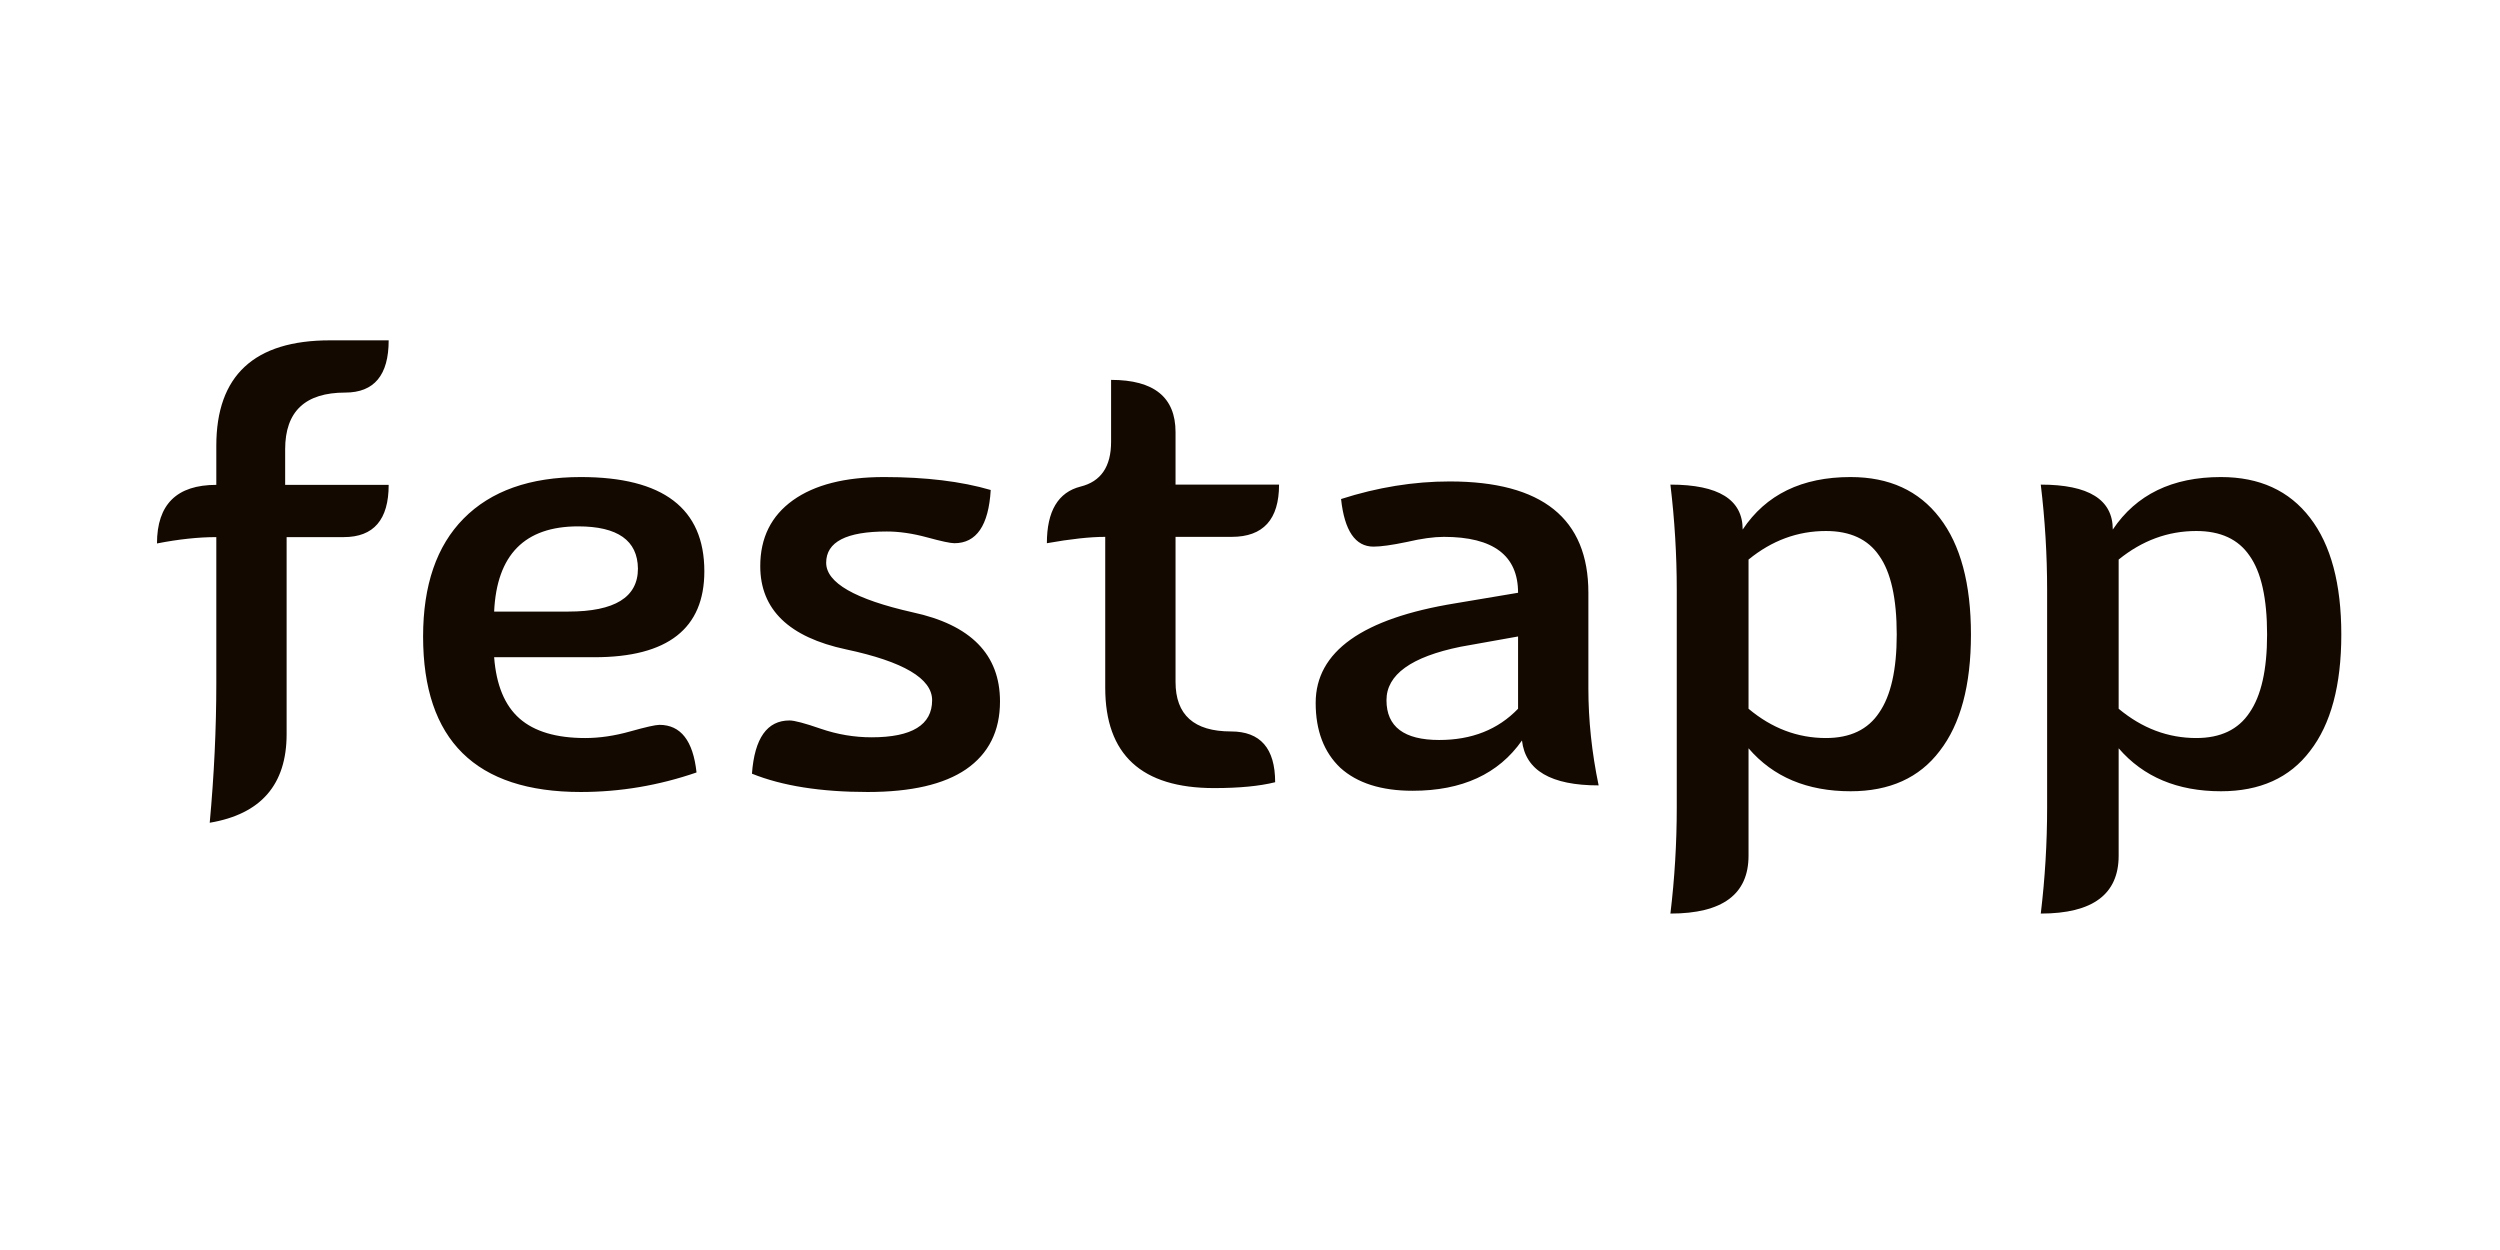
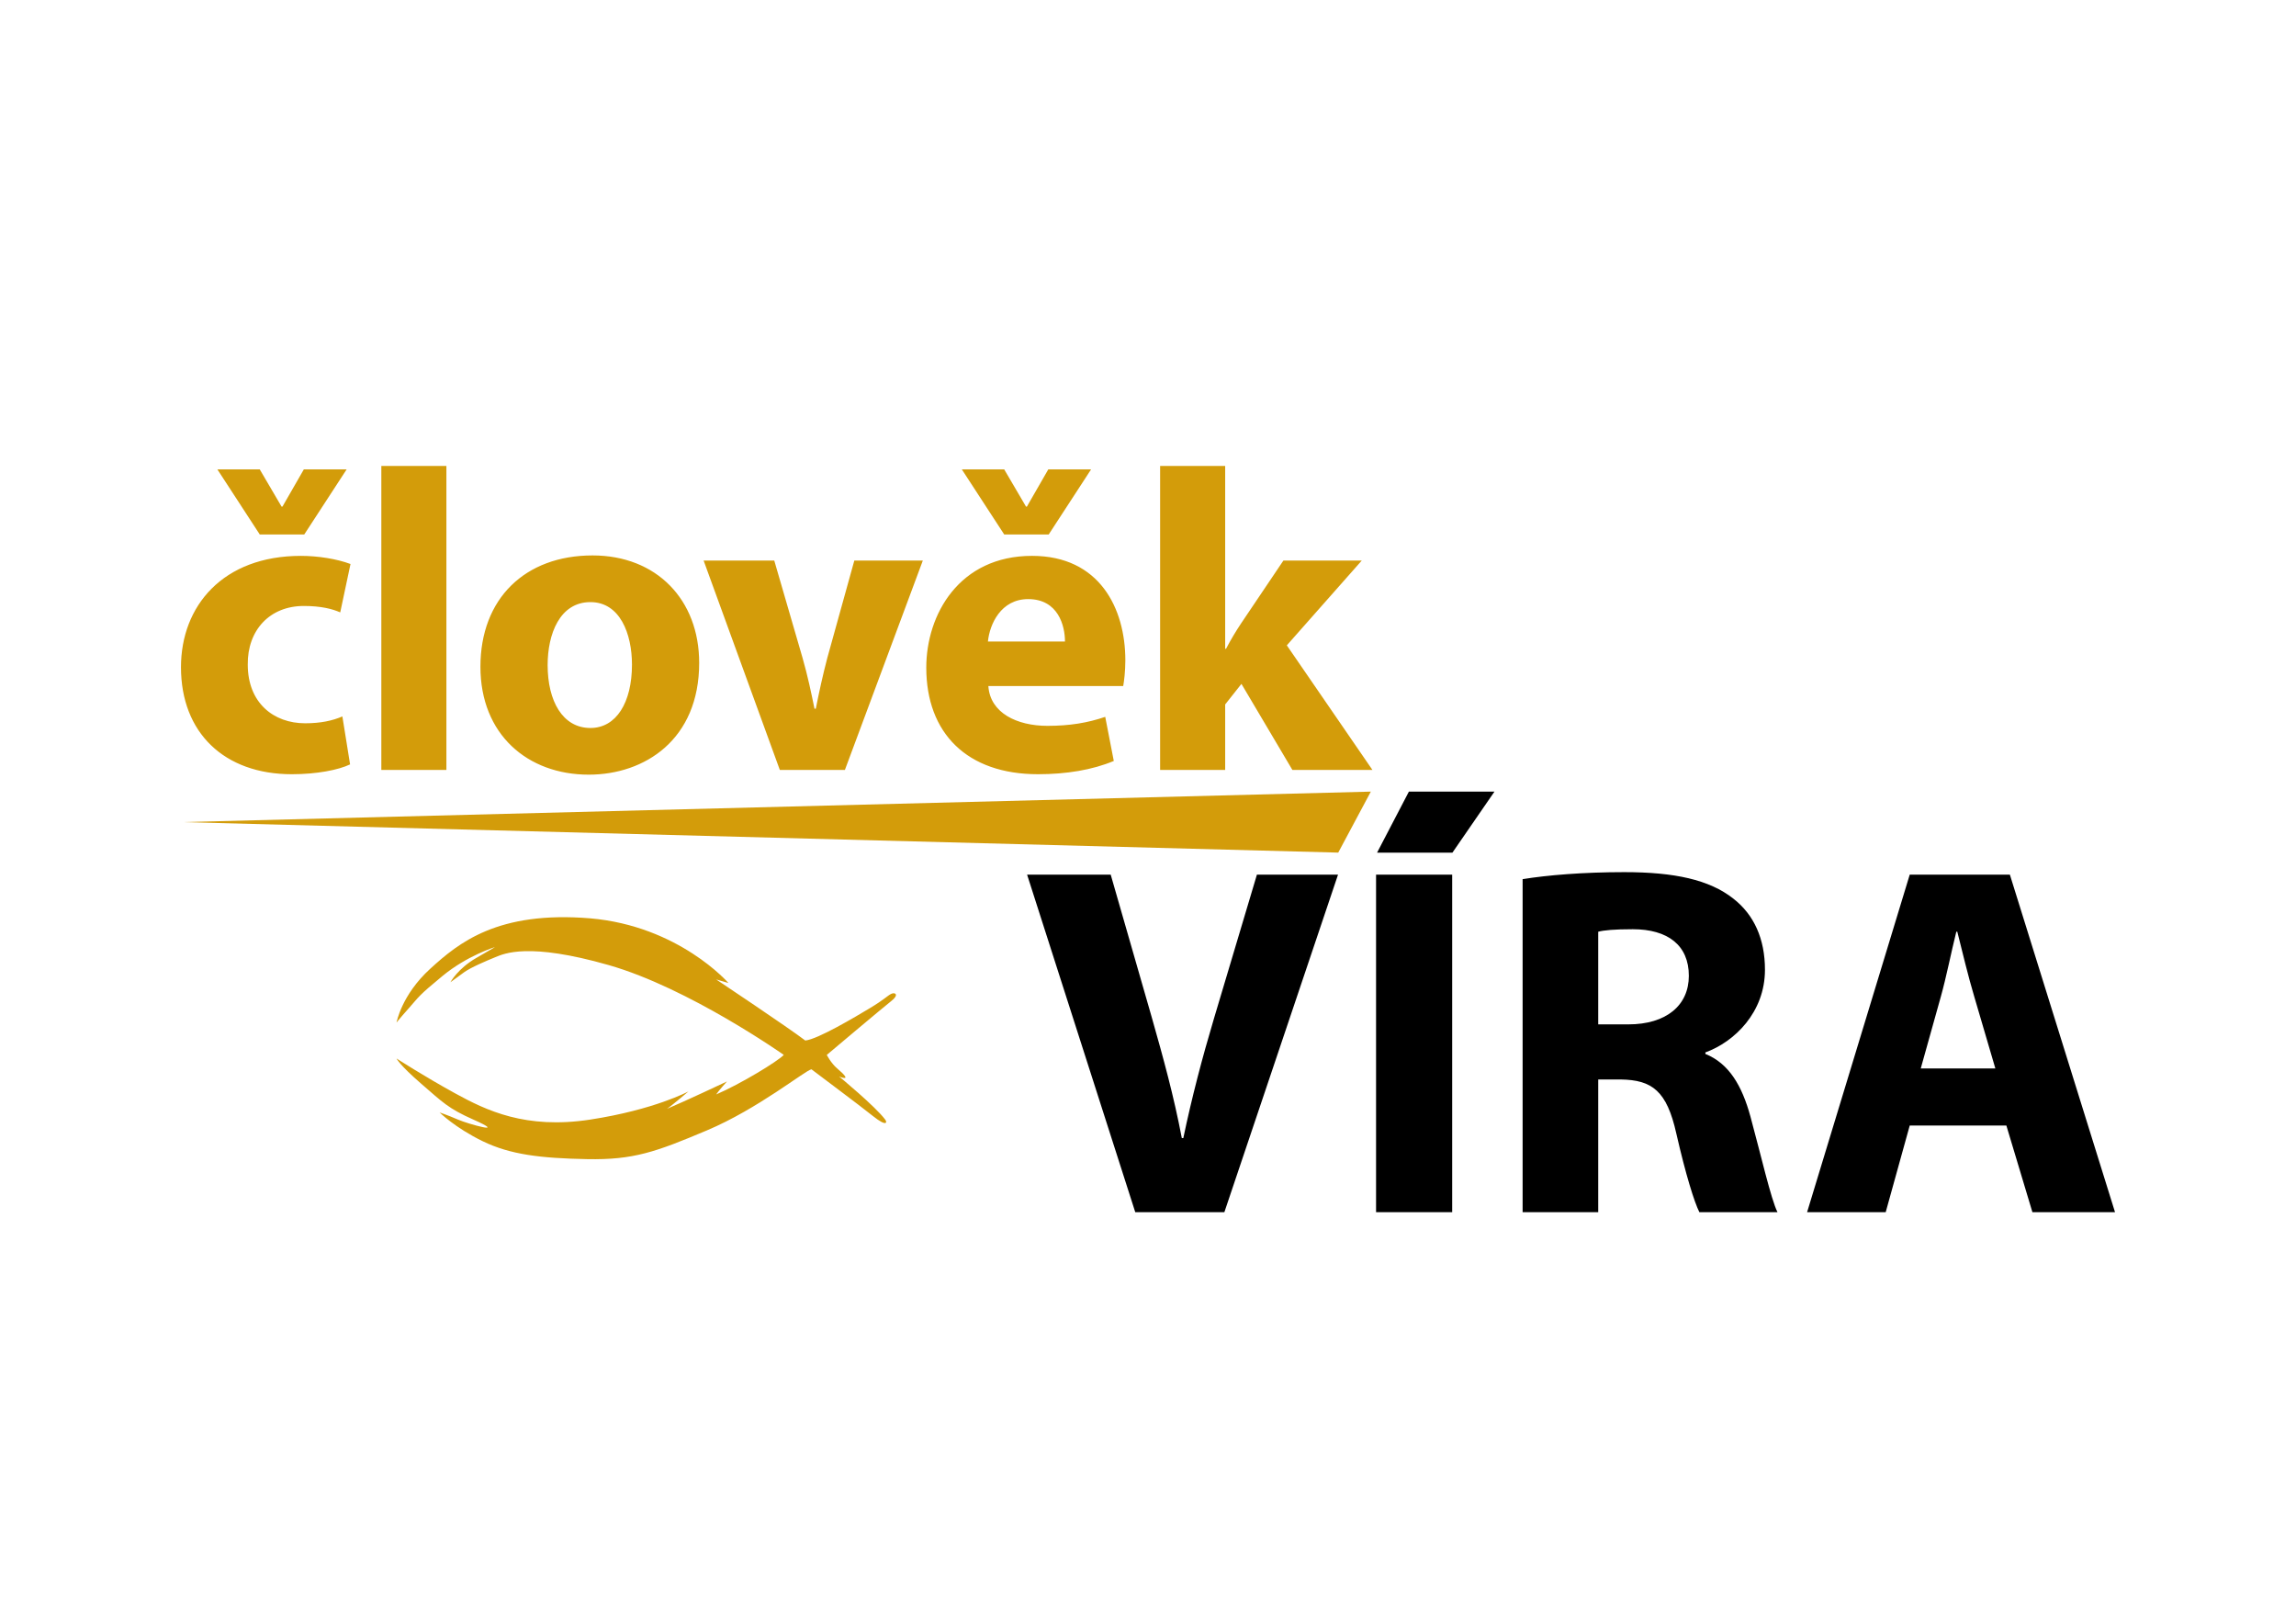
- <svg xmlns="http://www.w3.org/2000/svg" version="1.2" viewBox="0 0 1024 512" width="1024" height="512">
-   <path id="festapp" class="s0" aria-label="festapp" fill="#140900" d="m117.4 300.7q0 31-31.5 36.3 2.7-29.3 2.7-57.1v-59.9q-11 0-24.3 2.6 0-24 24.3-24v-16q0-43.2 46.6-43.2h24q0 21.4-17.8 21.4-24.6 0-24.6 23.2v14.6h42.4q0 21.4-18.4 21.4h-23.4zm120.5 23.7q-64.6 0-64.6-63.7 0-31.5 16.6-48.3 16.8-17 48-17 50.6 0 50.6 38.6 0 35.2-45 35.2h-41.1q1.3 17.1 10.4 25.1 9.1 8 26.9 8 8.8 0 18.4-2.7 9.6-2.7 12-2.7 13.1 0 15.2 19.5-23.2 8-47.4 8zm-35.5-73.9h30.4q28.5 0 28.5-17.6-0.2-17.3-24.5-17.3-32.8 0-34.4 34.9zm105.6 66.4q1.6-21.8 15.4-21.8 3 0 12.8 3.4 10.2 3.5 20.8 3.5 24.8 0 24.8-15.2 0-13.3-35.2-20.8-35.2-7.5-35.2-34.1 0-17.4 13.4-27 13.3-9.5 37.3-9.5 25.6 0 43.7 5.3-1.3 21.8-14.9 21.8-2.4 0-11.2-2.4-8.8-2.4-16.5-2.4-24.8 0-24.8 12.8 0 12.3 35.4 20.3 35.8 7.7 35.8 36.5 0 18.2-13.9 27.8-13.6 9.3-40.3 9.3-28.8 0-47.4-7.5zm189.3 5.9q-44.6 0-44.6-41.1v-61.8q-9.3 0-23.9 2.6 0-19.7 13.8-23.2 12.5-3.1 12.5-18.3v-25.4q26.4 0 26.4 21.4v21.5h42.4q0 21.4-19.4 21.4h-23v59.4q0 20.3 22.7 20.3 18.1 0 18.1 20.8-9.6 2.4-25 2.4zm81.3 1.1q-19.2 0-29.6-9.4-10.1-9.6-10.1-26.6 0-31.5 57.3-40.8l25.6-4.3q0-22.9-30.4-22.9-6.2 0-15.2 2.1-9.1 1.9-13.6 1.9-11.2 0-13.3-19.5 22.4-7.2 44.5-7.2 56.8 0 56.8 45.6v39.2q0 19.5 4.2 39.7-29.3 0-31.4-18.4-14.4 20.6-44.8 20.6zm10.9-20.8q20 0 32.3-12.8v-29.6l-23.5 4.2q-30.4 6.2-30.4 21.9 0 16.3 21.6 16.3zm94.7 71.1q2.6-21.6 2.6-43.4v-89.1q0-21.6-2.6-43.2 29.6 0 29.6 18.4 14.3-21.5 44.2-21.5 23.7 0 36.5 16.7 12.8 16.6 12.8 47.8 0 31.2-12.8 47.7-12.5 16.5-36.5 16.5-26.7 0-41.8-17.6v44q0 23.7-32 23.7zm63.7-71.9q14.9 0 21.8-10.4 7.2-10.4 7.2-32 0-22.2-7.2-32.3-6.9-10.1-21.8-10.1-17.4 0-31.7 11.7v61.1q14.3 12 31.7 12zm88 71.9q2.6-21.6 2.6-43.4v-89.1q0-21.6-2.6-43.2 29.5 0 29.5 18.4 14.4-21.5 44.3-21.5 23.7 0 36.5 16.7 12.8 16.6 12.8 47.8 0 31.2-12.8 47.7-12.5 16.5-36.5 16.5-26.7 0-41.9-17.6v44q0 23.7-31.9 23.7zm63.7-71.9q14.9 0 21.8-10.4 7.2-10.4 7.2-32 0-22.2-7.2-32.3-6.9-10.1-21.8-10.1-17.4 0-31.8 11.7v61.1q14.4 12 31.8 12z" />
+ <svg xmlns="http://www.w3.org/2000/svg" version="1.1" id="Vrstva_1" x="0px" y="0px" width="841.89px" height="595.28px" viewBox="0 0 841.89 595.28" enable-background="new 0 0 841.89 595.28" xml:space="preserve">
+   <path fill="#D39C0A" d="M449.244,170.826h-23.856v111.448h23.856v-24.015l5.965-7.535l18.682,31.55h29.353l-31.395-45.68  l27.471-31.077H470.59l-15.539,23.072c-1.881,2.827-3.768,5.965-5.493,9.263h-0.313V170.826z M384.54,195.94l15.541-23.859h-15.695  l-7.853,13.656h-0.311l-8.004-13.656h-15.541l15.541,23.859H384.54z M362.25,235.184c0.629-6.28,4.711-15.543,14.755-15.543  c10.988,0,13.498,9.733,13.498,15.543H362.25z M411.855,251.508c0.313-1.725,0.783-5.337,0.783-9.416  c0-18.996-9.417-38.304-34.219-38.304c-26.687,0-38.774,21.505-38.774,40.969c0,24.019,14.915,39.085,40.973,39.085  c10.362,0,19.936-1.57,27.783-4.864l-3.139-16.168c-6.435,2.198-13.031,3.297-21.195,3.297c-11.139,0-21.032-4.71-21.657-14.6  H411.855z M258.005,205.517l27.941,76.756h23.859l28.57-76.756h-25.117l-9.887,35.629c-1.729,6.595-2.983,12.405-4.239,18.682  h-0.473c-1.252-6.121-2.51-12.086-4.395-18.682l-10.357-35.629H258.005z M216.503,220.743c10.83,0,15.227,11.617,15.227,22.919  c0,13.967-5.81,23.231-15.227,23.231c-10.204,0-15.697-9.892-15.697-23.075C200.806,232.515,205.202,220.743,216.503,220.743   M217.289,203.63c-24.803,0-41.127,15.855-41.127,40.816c0,24.8,17.268,39.556,39.714,39.556c20.562,0,40.498-12.872,40.498-40.969  C256.374,219.802,240.677,203.63,217.289,203.63 M139.825,282.273h23.859V170.826h-23.859V282.273z M111.569,195.94l15.54-23.859  h-15.697l-7.847,13.656h-0.316l-8.007-13.656H79.706l15.537,23.859H111.569z M125.54,262.655c-3.61,1.57-8.007,2.51-13.655,2.51  c-11.619,0-21.034-7.535-21.034-21.502c-0.161-12.561,8.003-21.505,20.561-21.505c6.281,0,10.518,1.096,13.343,2.354l3.767-17.738  c-5.024-1.883-11.93-2.983-18.207-2.983c-28.572,0-43.953,18.368-43.953,40.813c0,24.016,15.853,39.241,40.654,39.241  c9.104,0,17.11-1.57,21.35-3.605L125.54,262.655z" />
+   <path fill="#D39C0A" d="M287.393,386.743c0,0-34.794-24.54-64.234-32.939c-29.438-8.399-38.266-4.21-41.509-2.895  c-3.239,1.319-8.92,3.716-11.455,5.526c-2.533,1.813-5.03,3.676-5.03,3.676s2.64-4.995,9.539-8.945  c6.902-3.948,6.762-3.948,6.762-3.948s-10.142,3.127-19.155,10.54c-9.016,7.409-8.594,7.577-12.395,11.857  c-3.806,4.28-4.508,5.27-4.508,5.27s1.776-10.103,12.396-19.769c10.36-9.427,24.646-21.243,58.597-18.44  c32.537,2.797,50.708,23.714,50.708,23.714l-4.508-1.316c0,0,26.197,17.461,32.679,22.4c4.645-0.495,18.171-8.564,23.663-11.858  c5.493-3.297,6.482-4.613,7.888-5.272c1.41-0.656,2.958,0.332,0,2.635c-2.957,2.309-23.663,19.766-23.663,19.766  s1.551,3.053,3.745,4.909c6.483,5.48,0.762,2.998,0.762,2.998s13.382,11.033,16.903,15.812c0.705,0.821,0.847,2.965-4.511-1.318  c-5.348-4.283-20.423-15.482-22.533-17.128c-2.395,0.491-19.58,14.493-38.313,22.396c-18.736,7.907-26.905,10.872-43.95,10.542  c-17.042-0.329-28.172-1.645-38.313-6.585c-10.143-4.942-15.775-10.541-15.775-10.541s2.957,0.982,6.759,2.634  c3.804,1.646,18.533,5.716,5.636,0c-9.159-4.061-11.161-6.252-19.158-13.177c-8.066-6.988-9.013-9.223-9.013-9.223  s10.098,6.529,21.509,12.789c11.409,6.259,25.82,13.231,49.484,9.61c23.662-3.627,36.061-10.341,36.061-10.341  s-6.343,5.398-7.891,6.388c6.338-2.635,22.004-10.038,22.004-10.038s-2.99,3.287-3.974,4.769  C271.472,397.45,285.277,389.049,287.393,386.743" />
+   <path d="M704.296,391.711l7.343-26.257c2.018-7.159,3.857-16.523,5.692-23.866h0.367c1.839,7.343,4.036,16.523,6.239,23.866  l7.713,26.257H704.296z M735.689,412.643l9.547,31.757h30.292l-38.554-123.743h-36.72l-37.633,123.743h28.822l8.811-31.757H735.689z   M586.028,341.588c2.019-0.549,5.875-0.919,12.669-0.919c12.853,0,20.562,5.878,20.562,17.076c0,10.832-8.259,17.809-22.211,17.809  h-11.02V341.588z M558.307,444.399h27.722V395.75h8.266c11.562,0.183,16.889,4.223,20.376,19.826  c3.486,15.237,6.607,25.153,8.444,28.823h28.645c-2.392-4.771-6.062-20.929-9.916-35.063c-3.121-11.382-7.896-19.461-16.523-22.95  v-0.55c10.646-3.859,21.848-14.688,21.848-30.295c0-11.382-4.039-20.196-11.565-26.069c-8.814-6.975-21.667-9.731-40.025-9.731  c-15.058,0-28.274,1.104-37.27,2.571V444.399z M504.57,444.399h27.909V320.656H504.57V444.399z M448.95,444.399l41.674-123.743  h-29.742l-15.788,52.876c-4.222,14.139-8.078,28.827-11.197,43.698h-0.553c-2.938-15.424-6.791-29.376-11.016-44.248l-15.058-52.326  h-30.658l39.659,123.743H448.95z" />
+   <polygon fill="#D39C0A" points="67.042,301.398 502.654,290.218 490.701,312.579 " />
+   <polygon points="516.609,290.218 504.94,312.597 532.567,312.597 547.986,290.218 " />
</svg>
